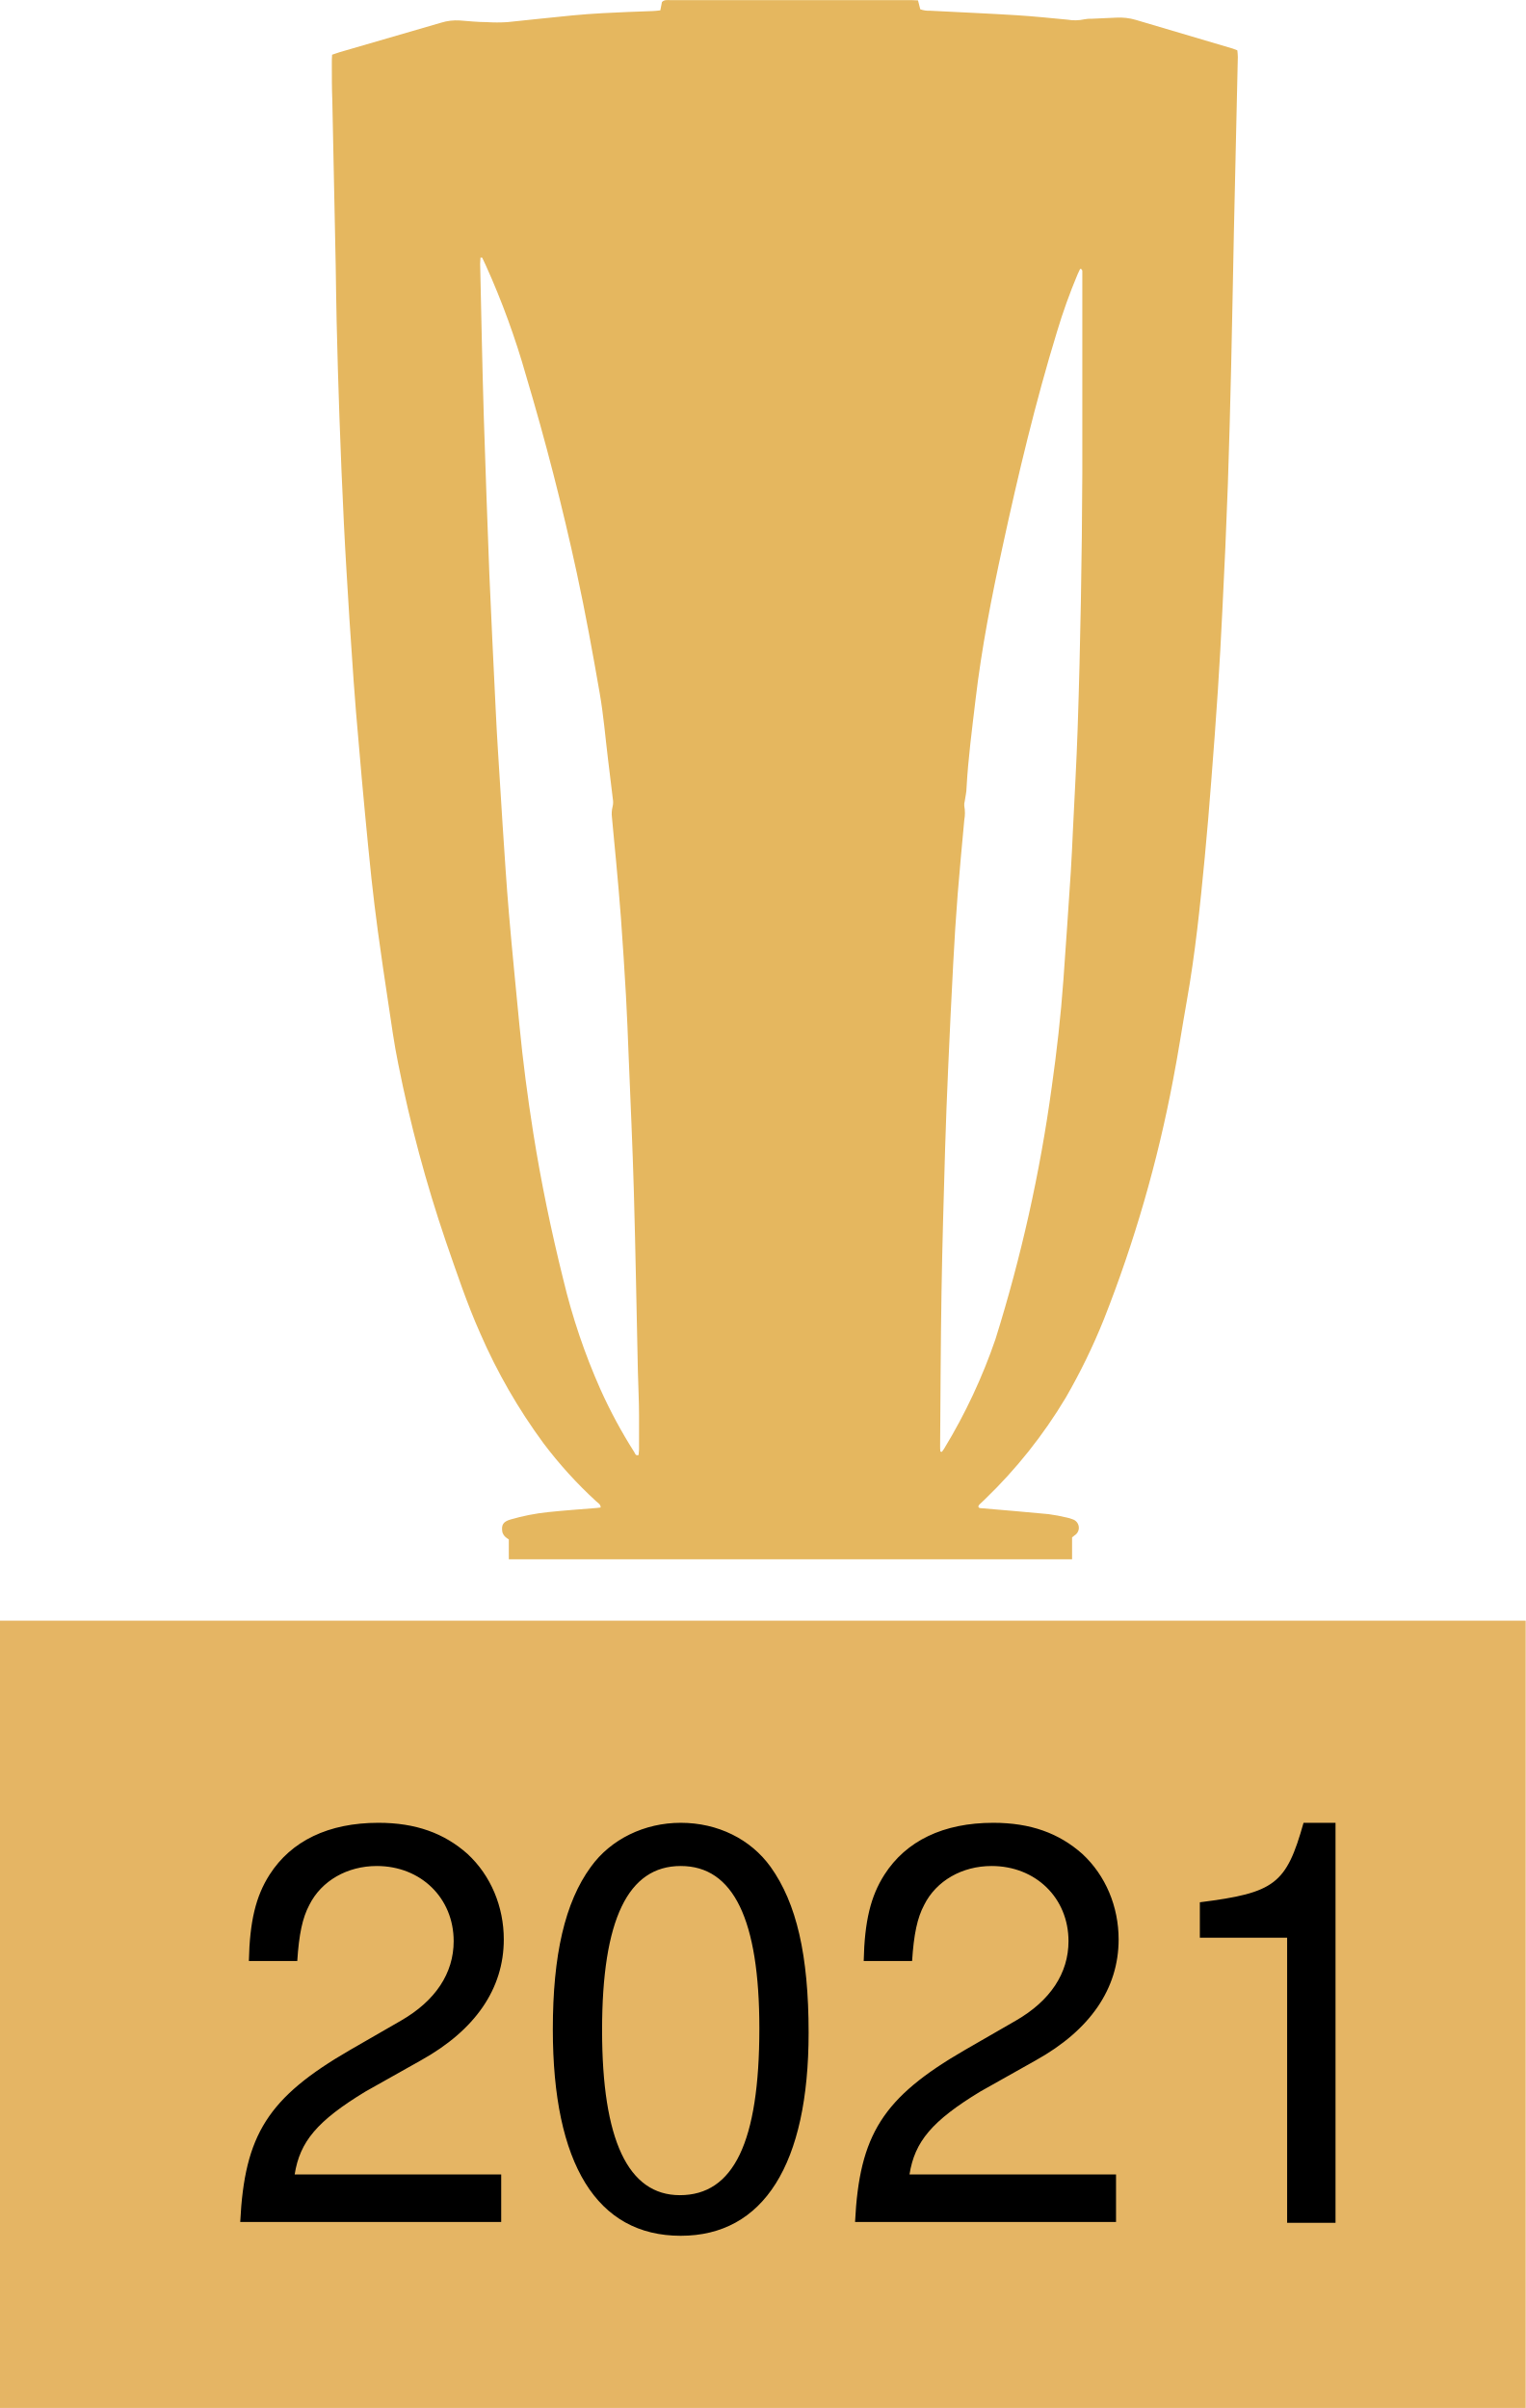
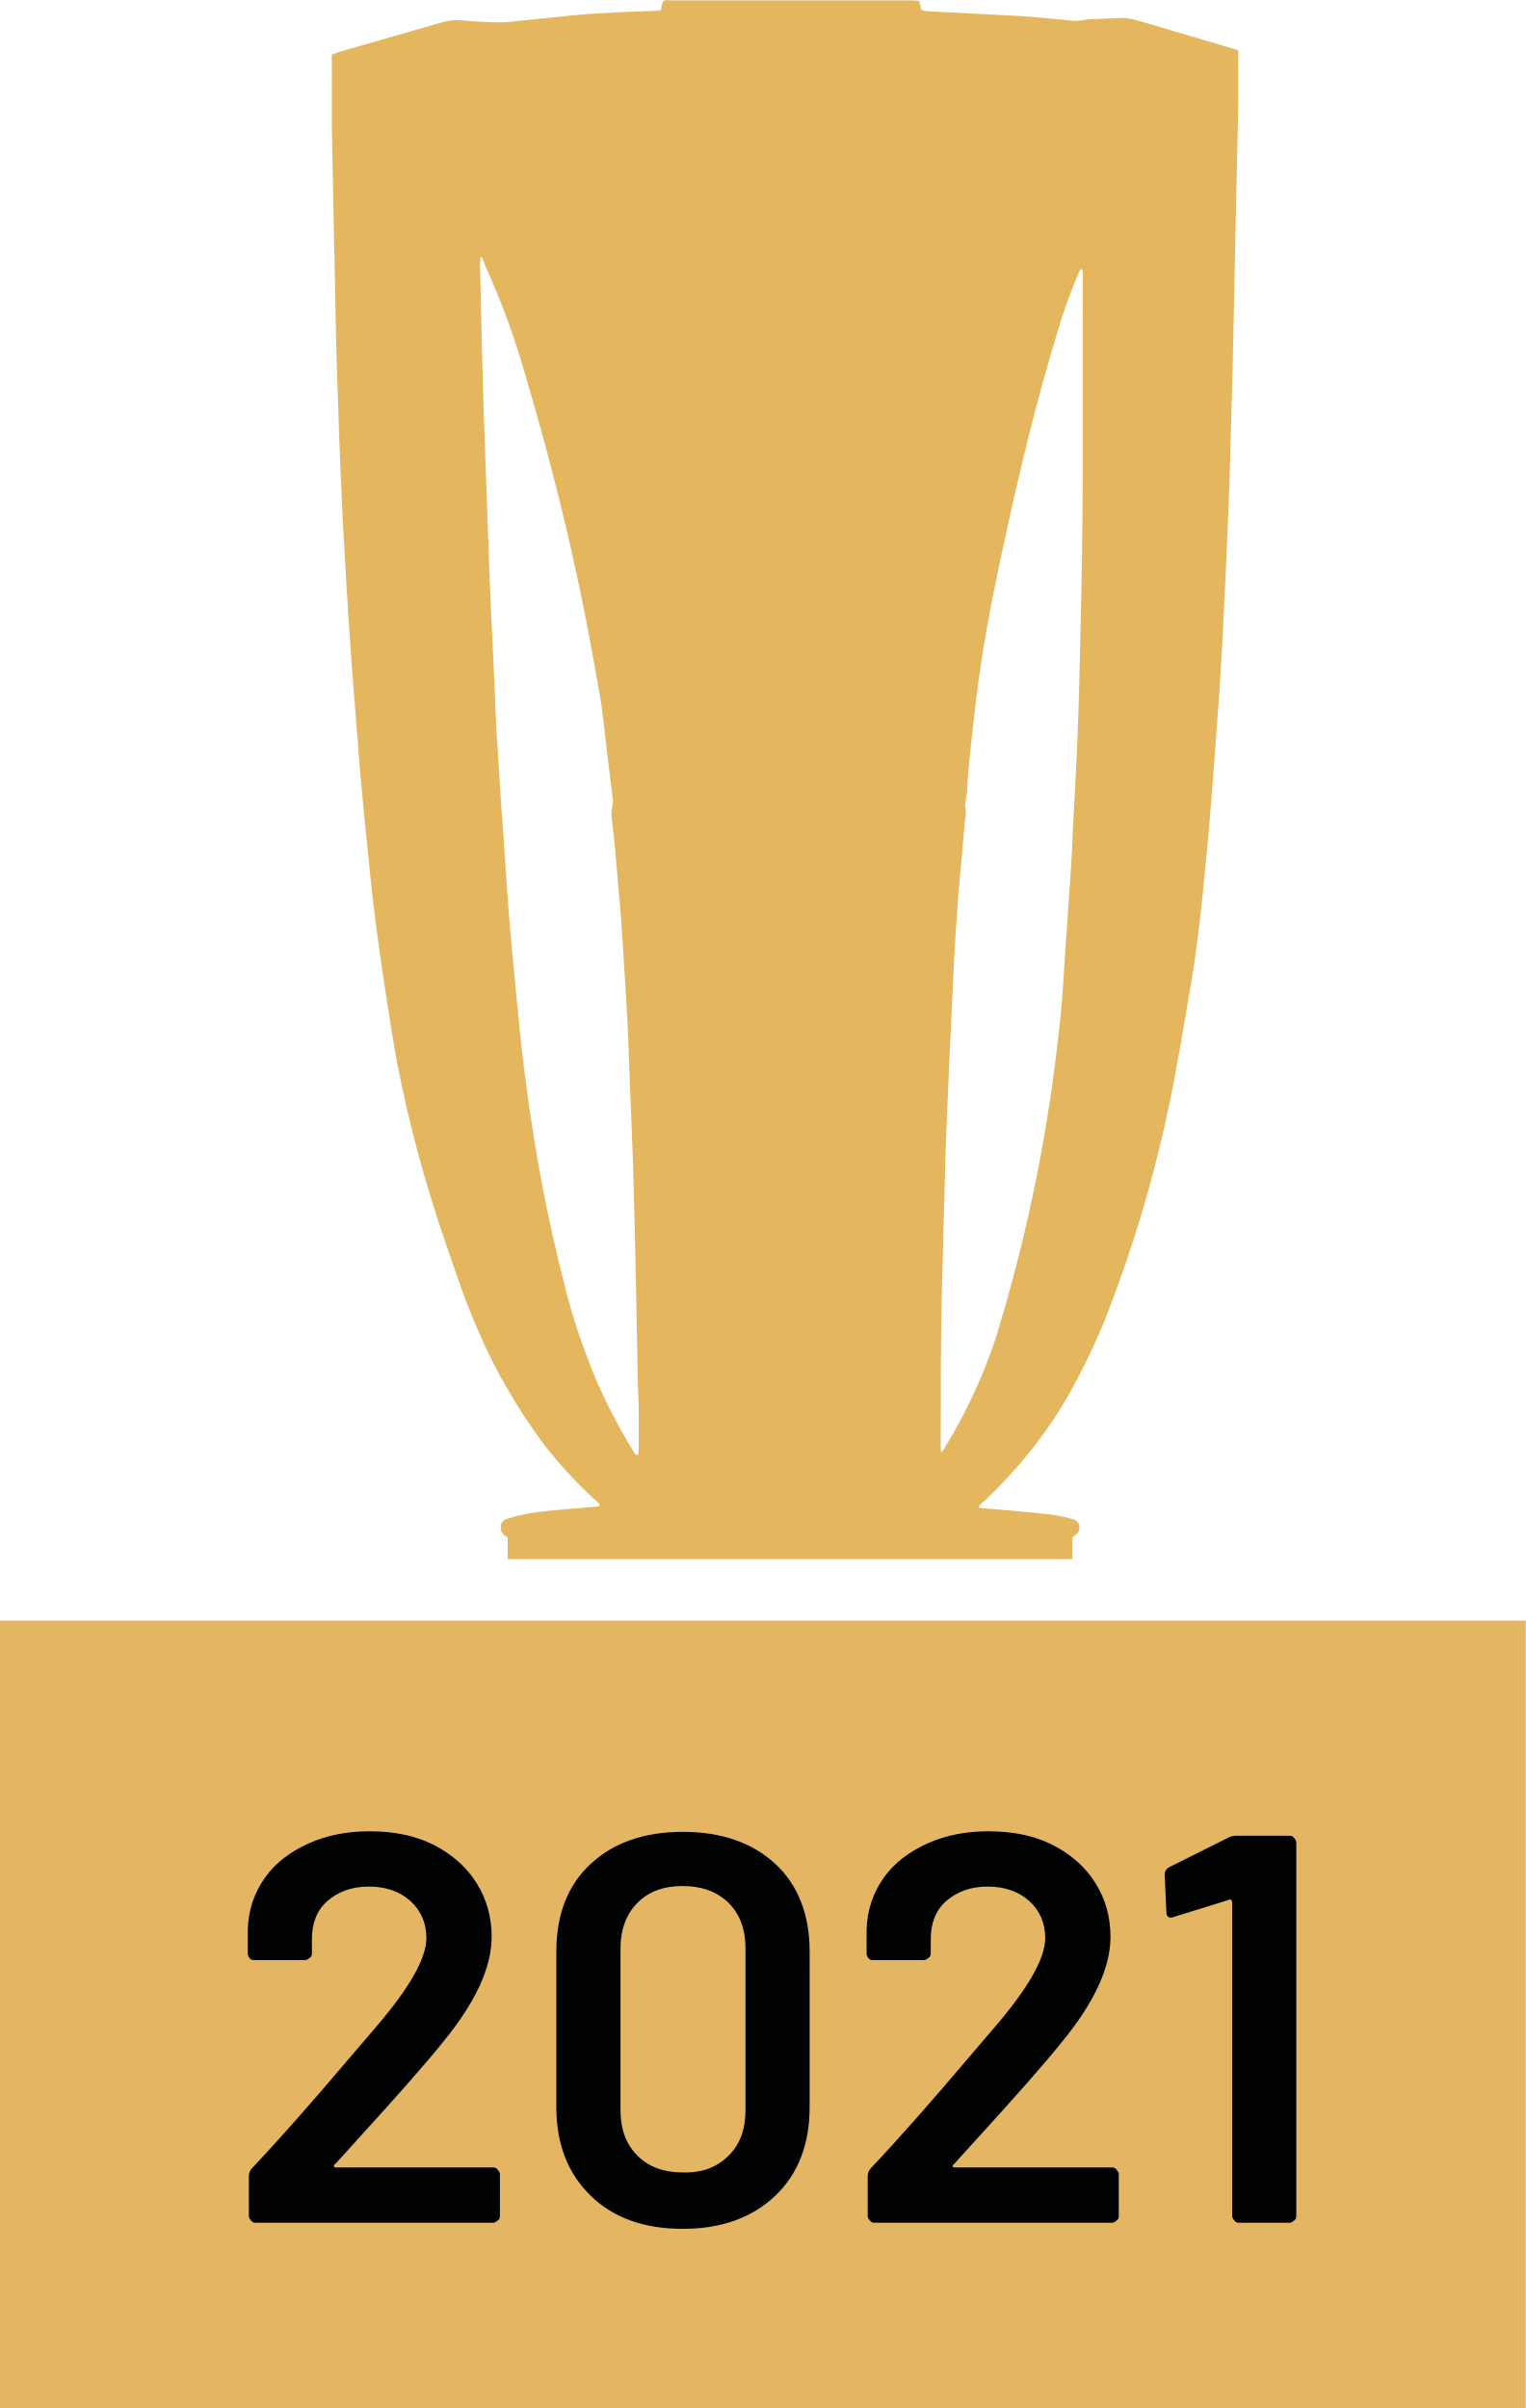
- <svg xmlns="http://www.w3.org/2000/svg" width="27.587" height="43.549" viewBox="0 0 27.587 43.549">
-   <defs>
-     <clipPath id="clip-path">
-       <rect id="Rectangle_258" data-name="Rectangle 258" width="16.386" height="28.2" fill="#e5b75f" />
-     </clipPath>
-   </defs>
-   <g id="Group_889" data-name="Group 889" transform="translate(-698 -45.657)">
-     <g id="Group_885" data-name="Group 885" transform="translate(704 45.657)">
-       <g id="Group_883" data-name="Group 883" clip-path="url(#clip-path)">
-         <path id="Path_137" data-name="Path 137" d="M0,.991C.053.974.095.958.137.945L1.977.41A.938.938,0,0,1,2.312.37C2.476.382,2.639.4,2.8.4A2.9,2.9,0,0,0,3.176.4C3.57.36,3.963.316,4.357.278c.18-.017.361-.03.542-.04C5.2.222,5.5.21,5.8.2c.045,0,.089-.008.14-.013L5.969.037c.043-.046.1-.034.146-.035l.747,0h3.531c.067,0,.134,0,.206.005l.041.161a.467.467,0,0,0,.178.026c.52.027,1.04.049,1.559.081.31.019.62.052.93.081a.777.777,0,0,0,.3-.007.573.573,0,0,1,.135-.01l.441-.02a1.04,1.04,0,0,1,.352.04l1.756.52c.026.008.052.019.082.031a1.156,1.156,0,0,1,.009.12q-.035,1.579-.071,3.158c-.017.8-.03,1.608-.049,2.411-.017.719-.035,1.438-.06,2.156-.027.764-.061,1.527-.1,2.29q-.034.721-.081,1.441c-.036.548-.077,1.1-.12,1.643-.036.463-.073.925-.118,1.387-.083.868-.172,1.734-.325,2.593-.084.473-.155.949-.247,1.421a23.818,23.818,0,0,1-1.251,4.33,11.081,11.081,0,0,1-.69,1.418,8.872,8.872,0,0,1-1.465,1.841c-.032.032-.065.063-.1.095a.118.118,0,0,0-.016.029c.009.038.041.031.067.034.4.035.8.067,1.2.106a3.3,3.3,0,0,1,.333.062.523.523,0,0,1,.1.03.161.161,0,0,1,.042.292c-.016.014-.034.027-.046.037v3.5a.445.445,0,0,0,.2.047,2.133,2.133,0,0,1,.3.069c.129.046.152.092.149.231a.481.481,0,0,0,0,.051.221.221,0,0,1-.116.227.118.118,0,0,0-.023.024c-.02.16-.009,3.606.014,3.814.038.009.081.021.123.03.083.017.168.028.249.051a.157.157,0,0,1,.129.174c0,.017,0,.034,0,.051a.282.282,0,0,1-.128.293c-.009.006-.013.018-.029.04,0,.032,0,.077,0,.122q.027,2.012.054,4.025c0,.04,0,.079,0,.119a.223.223,0,0,0,.079.193.341.341,0,0,1,.058.364.235.235,0,0,1-.109.1,1.921,1.921,0,0,1-.551.214c-.574.126-1.151.245-1.732.331-.3.044-.595.075-.892.112-.213.026-.426.055-.64.078a18.022,18.022,0,0,1-2.048.135c-.43,0-.86.005-1.29-.01-.384-.013-.768-.047-1.151-.079-.259-.021-.517-.057-.776-.083a16.835,16.835,0,0,1-1.676-.261c-.277-.057-.553-.118-.827-.186a4.5,4.5,0,0,1-.434-.146.886.886,0,0,1-.167-.083A.306.306,0,0,1,2.013,41a.172.172,0,0,1,.044-.089.2.2,0,0,0,.053-.17c0-.43,0-.861,0-1.291q0-1.444-.011-2.887c0-.023,0-.045,0-.068a.209.209,0,0,0-.058-.17.265.265,0,0,1-.051-.255.235.235,0,0,1,.156-.187c.1-.032.207-.054.311-.078.037-.009.076-.011.122-.018,0-.052.009-.1.009-.14q0-1.8,0-3.6a.3.3,0,0,0-.063-.2.349.349,0,0,1-.019-.341c.015-.049.068-.072.118-.09a1.954,1.954,0,0,1,.429-.1l.142-.016a.453.453,0,0,0,.022-.1c0-.141,0-.283,0-.425Q3.2,29.406,3.2,28.03c0-.062,0-.124,0-.189a.383.383,0,0,1-.069-.052.194.194,0,0,1-.048-.084c-.021-.129.017-.186.146-.224a3.844,3.844,0,0,1,.681-.134c.292-.031.586-.051.879-.075l.072-.009c0-.058-.046-.08-.077-.108A7.726,7.726,0,0,1,3.826,26.1a10.206,10.206,0,0,1-1.141-1.982c-.242-.543-.429-1.107-.624-1.668A25.125,25.125,0,0,1,1.2,19.237c-.074-.36-.123-.725-.178-1.089q-.1-.654-.19-1.31c-.043-.314-.08-.629-.115-.944Q.655,15.3.6,14.713c-.041-.428-.079-.857-.115-1.285Q.434,12.87.394,12.311T.318,11.193c-.035-.576-.072-1.152-.1-1.729Q.171,8.5.137,7.529C.117,6.958.1,6.387.087,5.815.078,5.475.077,5.136.07,4.8Q.04,3.31.009,1.825C0,1.6,0,1.372,0,1.145c0-.05,0-.1.005-.154M2.719,4.659l-.031,0c0,.038-.007.076-.006.113.021.923.038,1.845.066,2.768.029.945.065,1.89.1,2.834.034.82.076,1.64.115,2.46q.017.365.04.729c.027.452.055.9.085,1.356.036.536.069,1.073.115,1.609.057.671.125,1.341.189,2.012.063.654.148,1.3.251,1.953.141.889.324,1.77.541,2.643a11.436,11.436,0,0,0,.673,1.991,8.9,8.9,0,0,0,.612,1.135c.015.023.02.07.078.052,0-.03.008-.063.008-.1,0-.2,0-.408,0-.611,0-.266-.015-.532-.021-.8-.024-1.087-.042-2.174-.073-3.26-.023-.815-.061-1.629-.094-2.444-.014-.362-.028-.724-.048-1.086q-.04-.7-.091-1.406c-.025-.344-.057-.688-.088-1.032-.024-.265-.052-.529-.075-.794a.5.5,0,0,1,.01-.184.341.341,0,0,0,.006-.149c-.03-.241-.059-.483-.088-.725-.048-.393-.08-.789-.148-1.179-.127-.73-.259-1.46-.416-2.184q-.39-1.8-.917-3.566a14.352,14.352,0,0,0-.726-1.991l-.072-.153m8.287,21.6.029.008c.016-.022.033-.043.046-.066A10.141,10.141,0,0,0,12,24.218a27.918,27.918,0,0,0,1.016-4.55c.092-.65.166-1.3.213-1.958s.09-1.287.132-1.931c.017-.26.028-.52.04-.78.029-.611.065-1.221.085-1.832.026-.764.044-1.528.058-2.292s.023-1.54.026-2.31c0-1.194,0-2.389,0-3.584a.549.549,0,0,0,0-.068c0-.02,0-.047-.039-.051-.015.031-.032.065-.047.1A10.4,10.4,0,0,0,13.112,6c-.391,1.278-.7,2.577-.983,3.882-.2.918-.38,1.84-.49,2.774-.062.528-.133,1.056-.162,1.587,0,.084-.023.168-.034.252a.219.219,0,0,0-.007.081.7.7,0,0,1,0,.253c-.04.445-.084.89-.119,1.336-.033.418-.059.836-.081,1.254q-.05.941-.091,1.883c-.022.492-.041.984-.056,1.476-.025.866-.051,1.732-.065,2.6-.015.923-.018,1.845-.025,2.768,0,.039,0,.077.006.116" transform="translate(0 0)" fill="#e5b75f" />
+ <svg xmlns="http://www.w3.org/2000/svg" xmlns:xlink="http://www.w3.org/1999/xlink" version="1.1" id="Vrstva_1" x="0px" y="0px" viewBox="0 0 27.59 43.55" style="enable-background:new 0 0 27.59 43.55;" xml:space="preserve">
+   <style type="text/css">
+ 	.st0{clip-path:url(#SVGID_00000171706566620835557390000004462773075216055982_);}
+ 	.st1{fill:#E4B75E;}
+ 	.st2{fill:#E4B563;}
+ 	.st3{enable-background:new    ;}
+ 	.st4{fill:#010202;}
+ </style>
+   <g id="Group_889">
+     <g id="Group_885" transform="translate(704 45.657)">
+       <g>
+         <defs>
+           <rect id="SVGID_1_" x="-698" y="-45.66" width="16.39" height="28.2" />
+         </defs>
+         <clipPath id="SVGID_00000011737092382572416450000005122658288063324328_">
+           <use xlink:href="#SVGID_1_" style="overflow:visible;" />
+         </clipPath>
+         <g id="Group_883-2" style="clip-path:url(#SVGID_00000011737092382572416450000005122658288063324328_);">
+           <path id="Path_137-2" class="st1" d="M-698-44.67c0.05-0.02,0.09-0.03,0.14-0.05l1.84-0.53c0.11-0.03,0.22-0.05,0.34-0.04      c0.16,0.01,0.33,0.03,0.49,0.03c0.13,0.01,0.25,0.01,0.38,0c0.39-0.04,0.79-0.08,1.18-0.12c0.18-0.02,0.36-0.03,0.54-0.04      c0.3-0.02,0.6-0.03,0.9-0.04c0.04,0,0.09-0.01,0.14-0.01l0.03-0.15c0.04-0.05,0.1-0.03,0.15-0.03h0.75h3.53      c0.07,0,0.13,0,0.21,0.01l0.04,0.16c0.06,0.02,0.12,0.03,0.18,0.03c0.52,0.03,1.04,0.05,1.56,0.08      c0.31,0.02,0.62,0.05,0.93,0.08c0.1,0.02,0.2,0.01,0.3-0.01c0.04-0.01,0.09-0.01,0.14-0.01l0.44-0.02      c0.12-0.01,0.24,0.01,0.35,0.04l1.76,0.52c0.03,0.01,0.05,0.02,0.08,0.03c0.01,0.04,0.01,0.08,0.01,0.12      c-0.02,1.05-0.05,2.11-0.07,3.16c-0.02,0.8-0.03,1.61-0.05,2.41c-0.02,0.72-0.04,1.44-0.06,2.16c-0.03,0.76-0.06,1.53-0.1,2.29      c-0.02,0.48-0.05,0.96-0.08,1.44c-0.04,0.55-0.08,1.1-0.12,1.64c-0.04,0.46-0.07,0.93-0.12,1.39c-0.08,0.87-0.17,1.73-0.33,2.59      c-0.08,0.47-0.16,0.95-0.25,1.42c-0.28,1.48-0.7,2.93-1.25,4.33c-0.2,0.49-0.43,0.96-0.69,1.42c-0.4,0.68-0.9,1.3-1.47,1.84      c-0.03,0.03-0.07,0.06-0.1,0.09c-0.01,0.01-0.01,0.02-0.02,0.03c0.01,0.04,0.04,0.03,0.07,0.03c0.4,0.03,0.8,0.07,1.2,0.11      c0.11,0.01,0.22,0.04,0.33,0.06c0.03,0.01,0.07,0.02,0.1,0.03c0.09,0.02,0.14,0.11,0.11,0.2c-0.01,0.04-0.04,0.07-0.07,0.09      c-0.02,0.01-0.03,0.03-0.05,0.04v3.5c0.06,0.03,0.13,0.05,0.2,0.05c0.1,0.02,0.2,0.04,0.3,0.07c0.13,0.05,0.15,0.09,0.15,0.23      c0,0.02,0,0.03,0,0.05c0.01,0.09-0.03,0.18-0.12,0.23c-0.01,0.01-0.02,0.01-0.02,0.02c-0.02,0.16-0.01,3.61,0.01,3.81      c0.04,0.01,0.08,0.02,0.12,0.03c0.08,0.02,0.17,0.03,0.25,0.05c0.08,0.01,0.14,0.09,0.13,0.17c0,0.02,0,0.03,0,0.05      c0.02,0.11-0.03,0.23-0.13,0.29c-0.01,0.01-0.01,0.02-0.03,0.04c0,0.03,0,0.08,0,0.12c0.02,1.34,0.04,2.68,0.05,4.03      c0,0.04,0,0.08,0,0.12c-0.01,0.07,0.02,0.15,0.08,0.19c0.09,0.1,0.11,0.24,0.06,0.36c-0.02,0.04-0.06,0.08-0.11,0.1      c-0.17,0.1-0.36,0.17-0.55,0.21c-0.57,0.13-1.15,0.24-1.73,0.33c-0.3,0.04-0.59,0.08-0.89,0.11c-0.21,0.03-0.43,0.06-0.64,0.08      c-0.68,0.08-1.36,0.13-2.05,0.13c-0.43,0-0.86,0.01-1.29-0.01c-0.38-0.01-0.77-0.05-1.15-0.08c-0.26-0.02-0.52-0.06-0.78-0.08      c-0.56-0.06-1.12-0.15-1.68-0.26c-0.28-0.06-0.55-0.12-0.83-0.19c-0.15-0.04-0.29-0.09-0.43-0.15      c-0.06-0.02-0.11-0.05-0.17-0.08c-0.12-0.07-0.18-0.22-0.14-0.35c0.01-0.03,0.02-0.06,0.04-0.09c0.04-0.05,0.06-0.11,0.05-0.17      c0-0.43,0-0.86,0-1.29c0-0.96,0-1.93-0.01-2.89c0-0.02,0-0.04,0-0.07c0.01-0.06-0.01-0.12-0.06-0.17      c-0.06-0.07-0.08-0.17-0.05-0.26c0.01-0.09,0.07-0.16,0.16-0.19c0.1-0.03,0.21-0.05,0.31-0.08c0.04-0.01,0.08-0.01,0.12-0.02      c0-0.05,0.01-0.1,0.01-0.14c0-1.2,0-2.4,0-3.6c0-0.07-0.02-0.14-0.06-0.2c-0.07-0.1-0.07-0.23-0.02-0.34      c0.02-0.05,0.07-0.07,0.12-0.09c0.14-0.05,0.28-0.08,0.43-0.1l0.14-0.02c0.01-0.03,0.02-0.07,0.02-0.1c0-0.14,0-0.28,0-0.42      c-0.01-0.91-0.02-1.83-0.02-2.74c0-0.06,0-0.12,0-0.19c-0.02-0.01-0.05-0.03-0.07-0.05c-0.02-0.02-0.04-0.05-0.05-0.08      c-0.02-0.13,0.02-0.19,0.15-0.22c0.22-0.07,0.45-0.11,0.68-0.13c0.29-0.03,0.59-0.05,0.88-0.08l0.07-0.01      c0-0.06-0.05-0.08-0.08-0.11c-0.35-0.32-0.67-0.67-0.96-1.05c-0.45-0.62-0.84-1.28-1.14-1.98c-0.24-0.54-0.43-1.11-0.62-1.67      c-0.36-1.05-0.65-2.12-0.86-3.21c-0.07-0.36-0.12-0.73-0.18-1.09c-0.07-0.44-0.13-0.87-0.19-1.31      c-0.04-0.31-0.08-0.63-0.11-0.94c-0.04-0.4-0.08-0.79-0.12-1.18c-0.04-0.43-0.08-0.86-0.11-1.28c-0.03-0.37-0.06-0.74-0.09-1.12      c-0.03-0.37-0.05-0.75-0.08-1.12c-0.03-0.58-0.07-1.15-0.1-1.73c-0.03-0.64-0.06-1.29-0.08-1.94c-0.02-0.57-0.04-1.14-0.05-1.71      c-0.01-0.34-0.01-0.68-0.02-1.02c-0.02-0.99-0.04-1.99-0.06-2.97c-0.01-0.22-0.01-0.45-0.01-0.68      C-698-44.56-698-44.61-698-44.67 M-695.28-41h-0.03c0,0.04-0.01,0.08-0.01,0.11c0.02,0.92,0.04,1.85,0.07,2.77      c0.03,0.94,0.07,1.89,0.1,2.83c0.03,0.82,0.08,1.64,0.11,2.46c0.01,0.24,0.02,0.49,0.04,0.73c0.03,0.45,0.05,0.9,0.09,1.36      c0.04,0.54,0.07,1.07,0.11,1.61c0.06,0.67,0.12,1.34,0.19,2.01c0.06,0.65,0.15,1.3,0.25,1.95c0.14,0.89,0.32,1.77,0.54,2.64      c0.16,0.68,0.39,1.35,0.67,1.99c0.18,0.39,0.38,0.77,0.61,1.14c0.02,0.02,0.02,0.07,0.08,0.05c0-0.03,0.01-0.06,0.01-0.1      c0-0.2,0-0.41,0-0.61c0-0.27-0.02-0.53-0.02-0.8c-0.02-1.09-0.04-2.17-0.07-3.26c-0.02-0.82-0.06-1.63-0.09-2.44      c-0.01-0.36-0.03-0.72-0.05-1.09c-0.03-0.47-0.06-0.94-0.09-1.41c-0.03-0.34-0.06-0.69-0.09-1.03      c-0.02-0.26-0.05-0.53-0.08-0.79c-0.01-0.06,0-0.12,0.01-0.18c0.01-0.05,0.02-0.1,0.01-0.15c-0.03-0.24-0.06-0.48-0.09-0.73      c-0.05-0.39-0.08-0.79-0.15-1.18c-0.13-0.73-0.26-1.46-0.42-2.18c-0.26-1.2-0.57-2.39-0.92-3.57c-0.19-0.68-0.44-1.35-0.73-1.99      L-695.28-41 M-687-19.41l0.03,0.01c0.02-0.02,0.03-0.04,0.05-0.07c0.38-0.62,0.69-1.28,0.92-1.97c0.46-1.49,0.8-3.01,1.02-4.55      c0.09-0.65,0.17-1.3,0.21-1.96s0.09-1.29,0.13-1.93c0.02-0.26,0.03-0.52,0.04-0.78c0.03-0.61,0.07-1.22,0.09-1.83      c0.03-0.76,0.04-1.53,0.06-2.29s0.02-1.54,0.03-2.31c0-1.19,0-2.39,0-3.58c0-0.02,0-0.05,0-0.07c0-0.02,0-0.05-0.04-0.05      c-0.02,0.03-0.03,0.07-0.05,0.1c-0.14,0.34-0.27,0.69-0.37,1.04c-0.39,1.28-0.7,2.58-0.98,3.88c-0.2,0.92-0.38,1.84-0.49,2.77      c-0.06,0.53-0.13,1.06-0.16,1.59c0,0.08-0.02,0.17-0.03,0.25c-0.01,0.03-0.01,0.05-0.01,0.08c0.02,0.08,0.02,0.17,0,0.25      c-0.04,0.44-0.08,0.89-0.12,1.34c-0.03,0.42-0.06,0.84-0.08,1.25c-0.03,0.63-0.06,1.26-0.09,1.88      c-0.02,0.49-0.04,0.98-0.06,1.48c-0.02,0.87-0.05,1.73-0.07,2.6c-0.02,0.92-0.02,1.84-0.02,2.77c0,0.04,0,0.08,0.01,0.12" />
+         </g>
      </g>
    </g>
-     <rect id="Rectangle_64" data-name="Rectangle 64" width="27.587" height="14.238" transform="translate(698 74.967)" fill="#e5b564" />
-     <text id="_2021" data-name="2021" transform="translate(702 85.857)" font-size="10" font-family="Helvetica">
-       <tspan x="0" y="0">2021</tspan>
-     </text>
+     <rect id="Rectangle_64-3" y="29.31" class="st2" width="27.59" height="14.24" />
+     <g class="st3">
+       <path class="st4" d="M6.04,39.18c0,0.01,0.01,0.02,0.03,0.02h2.85c0.03,0,0.06,0.01,0.08,0.04s0.04,0.05,0.04,0.08v0.76    c0,0.03-0.01,0.06-0.04,0.08S8.95,40.2,8.92,40.2h-4.3c-0.03,0-0.06-0.01-0.08-0.04c-0.02-0.02-0.04-0.05-0.04-0.08v-0.72    c0-0.06,0.02-0.11,0.06-0.15c0.51-0.54,1.09-1.2,1.76-1.99l0.47-0.55c0.61-0.71,0.92-1.25,0.92-1.62c0-0.27-0.1-0.5-0.29-0.67    c-0.19-0.17-0.44-0.26-0.75-0.26s-0.55,0.09-0.75,0.26c-0.19,0.17-0.28,0.4-0.28,0.69v0.26c0,0.03-0.01,0.06-0.04,0.08    s-0.05,0.04-0.08,0.04H4.59c-0.03,0-0.06-0.01-0.08-0.04s-0.03-0.05-0.03-0.08V34.9c0.01-0.36,0.12-0.67,0.31-0.94    s0.46-0.47,0.79-0.62c0.33-0.15,0.7-0.22,1.1-0.22c0.45,0,0.84,0.08,1.17,0.25c0.33,0.17,0.59,0.4,0.77,0.69    c0.18,0.29,0.27,0.61,0.27,0.97c0,0.55-0.29,1.18-0.87,1.89c-0.32,0.4-0.85,1-1.58,1.8l-0.38,0.42    C6.04,39.15,6.03,39.17,6.04,39.18z" />
+       <path class="st4" d="M10.68,39.71c-0.41-0.4-0.62-0.93-0.62-1.6v-2.82c0-0.67,0.21-1.2,0.62-1.58s0.96-0.58,1.67-0.58    c0.7,0,1.26,0.2,1.67,0.58s0.62,0.92,0.62,1.58v2.82c0,0.67-0.21,1.21-0.62,1.6c-0.42,0.4-0.98,0.6-1.67,0.6    C11.64,40.31,11.09,40.11,10.68,39.71z M13.17,38.99c0.21-0.2,0.31-0.48,0.31-0.83v-2.92c0-0.35-0.1-0.62-0.31-0.83    c-0.21-0.2-0.48-0.3-0.83-0.3c-0.34,0-0.61,0.1-0.81,0.3c-0.2,0.2-0.31,0.48-0.31,0.83v2.92c0,0.35,0.1,0.62,0.31,0.83    c0.2,0.2,0.48,0.3,0.81,0.3C12.69,39.3,12.96,39.2,13.17,38.99z" />
+       <path class="st4" d="M17.23,39.18c0,0.01,0.01,0.02,0.03,0.02h2.85c0.03,0,0.06,0.01,0.08,0.04s0.04,0.05,0.04,0.08v0.76    c0,0.03-0.01,0.06-0.04,0.08s-0.05,0.04-0.08,0.04h-4.3c-0.03,0-0.06-0.01-0.08-0.04c-0.02-0.02-0.04-0.05-0.04-0.08v-0.72    c0-0.06,0.02-0.11,0.06-0.15c0.51-0.54,1.09-1.2,1.76-1.99l0.47-0.55c0.61-0.71,0.92-1.25,0.92-1.62c0-0.27-0.1-0.5-0.29-0.67    c-0.19-0.17-0.44-0.26-0.75-0.26s-0.55,0.09-0.75,0.26c-0.19,0.17-0.28,0.4-0.28,0.69v0.26c0,0.03-0.01,0.06-0.04,0.08    s-0.05,0.04-0.08,0.04h-0.93c-0.03,0-0.06-0.01-0.08-0.04s-0.03-0.05-0.03-0.08V34.9c0.01-0.36,0.12-0.67,0.31-0.94    c0.19-0.27,0.46-0.47,0.79-0.62c0.33-0.15,0.7-0.22,1.1-0.22c0.45,0,0.84,0.08,1.17,0.25c0.33,0.17,0.59,0.4,0.77,0.69    c0.18,0.29,0.27,0.61,0.27,0.97c0,0.55-0.29,1.18-0.87,1.89c-0.32,0.4-0.85,1-1.58,1.8l-0.38,0.42    C17.23,39.15,17.22,39.17,17.23,39.18z" />
+       <path class="st4" d="M22.36,33.2h0.96c0.03,0,0.06,0.01,0.08,0.04s0.04,0.05,0.04,0.08v6.76c0,0.03-0.01,0.06-0.04,0.08    s-0.05,0.04-0.08,0.04H22.4c-0.03,0-0.06-0.01-0.08-0.04s-0.04-0.05-0.04-0.08V34.4c0-0.01-0.01-0.03-0.02-0.04s-0.03-0.01-0.04,0    l-1,0.31c-0.01,0.01-0.03,0.01-0.05,0.01c-0.03,0-0.05-0.01-0.06-0.03c-0.02-0.02-0.02-0.05-0.02-0.08l-0.03-0.66    c0-0.07,0.03-0.11,0.08-0.14l1.08-0.54C22.26,33.21,22.31,33.2,22.36,33.2z" />
+     </g>
  </g>
</svg>
